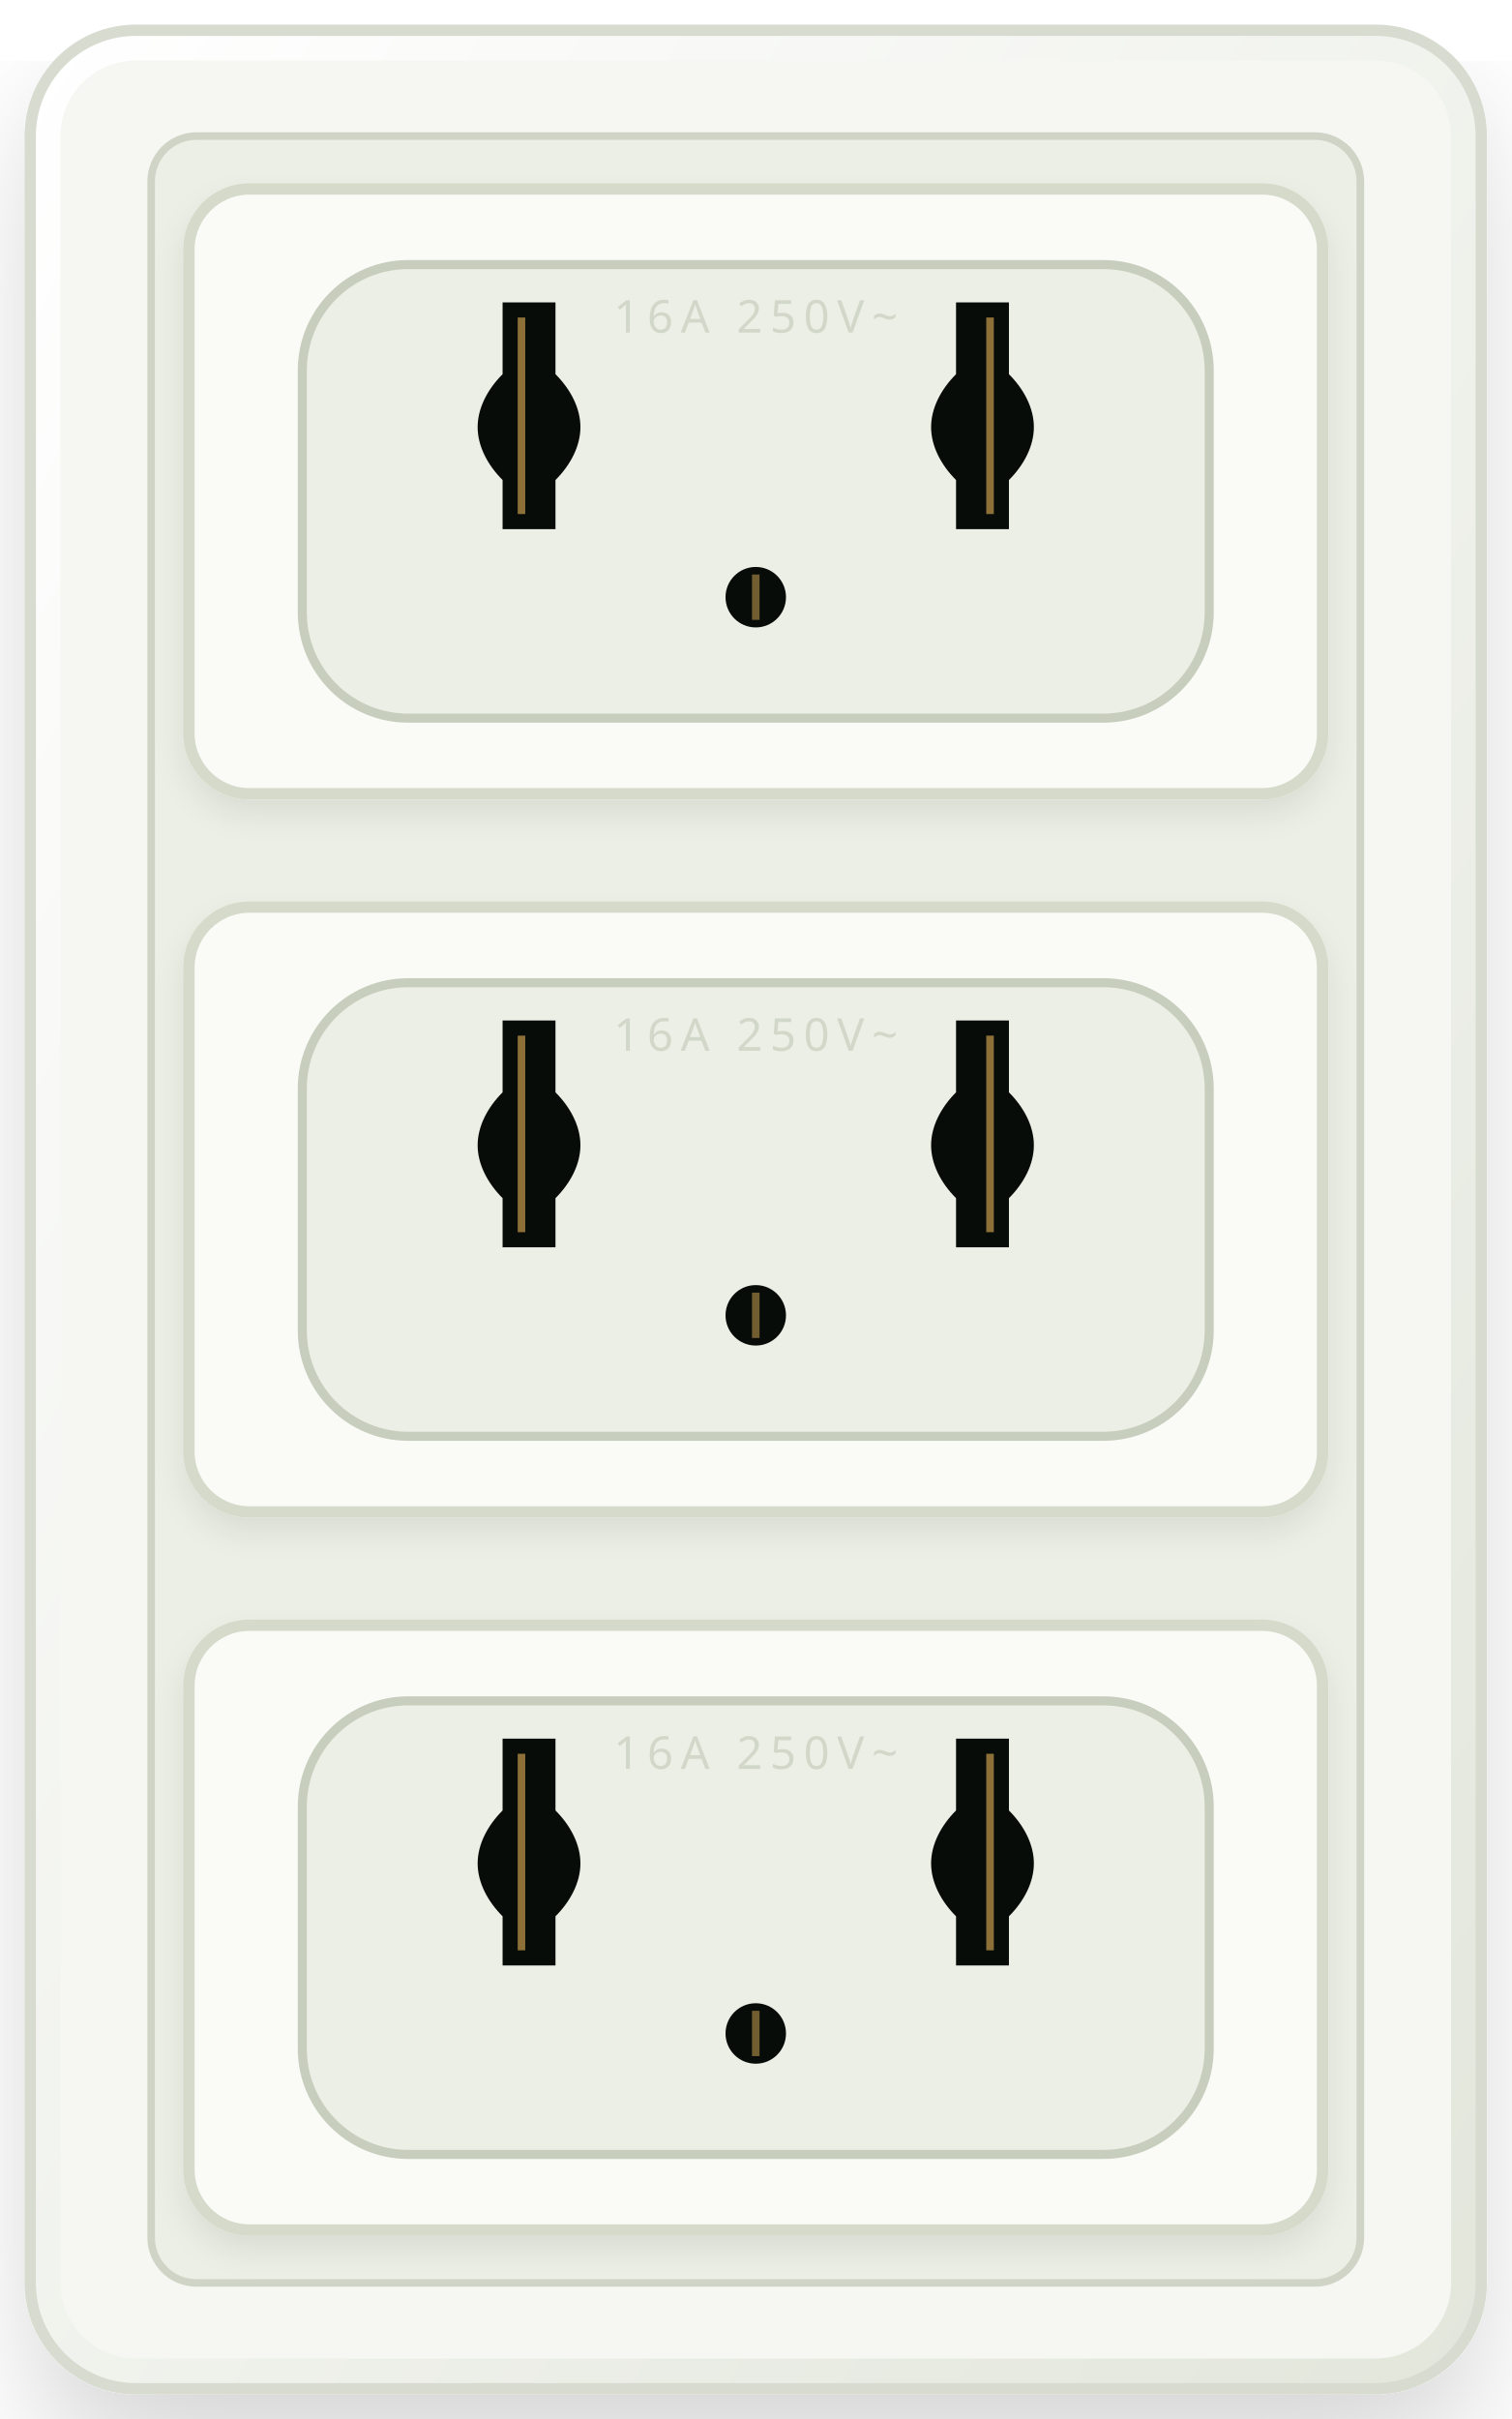
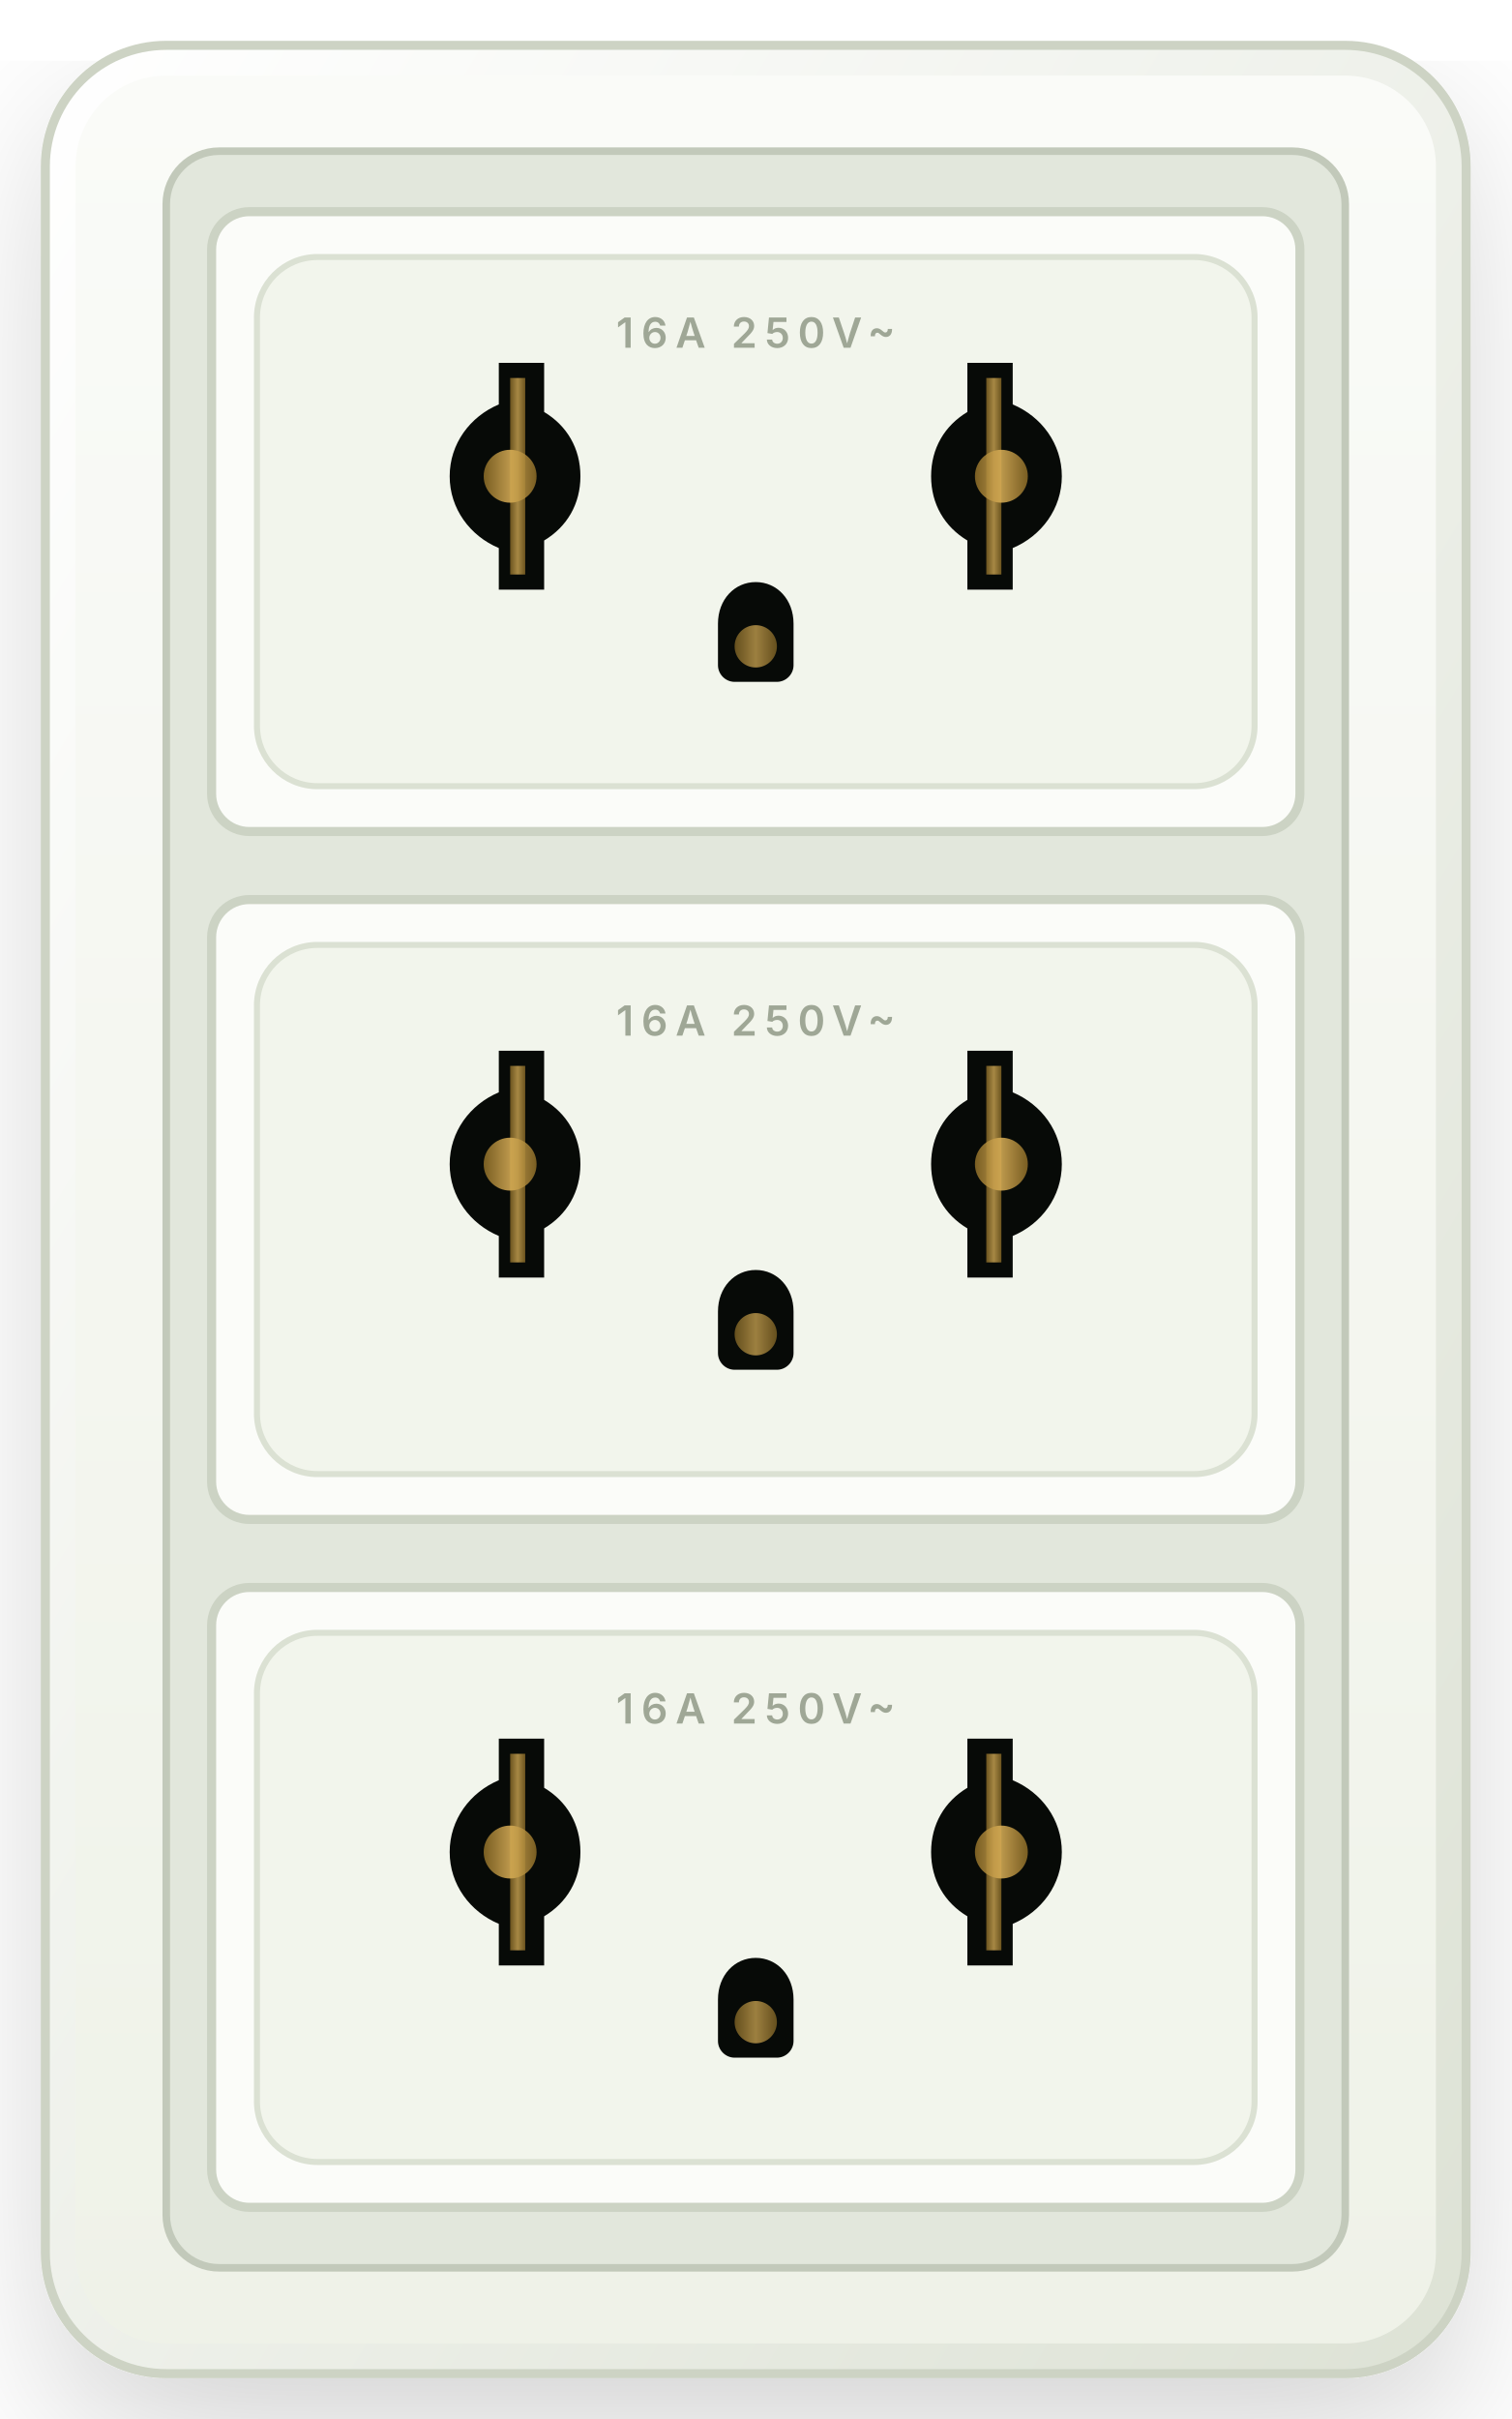
<svg xmlns="http://www.w3.org/2000/svg" viewBox="0 0 200 320" width="100%" height="100%">
  <defs>
-     <filter id="plate-shadow" x="-10%" y="-10%" width="125%" height="125%">
-       <feDropShadow dx="0" dy="8" stdDeviation="10" flood-color="rgba(0,0,0,0.18)" />
+     <filter id="plate-shadow" x="-15%" y="-10%" width="130%" height="130%">
+       <feDropShadow dx="0" dy="8" stdDeviation="12" flood-color="rgba(0,0,0,0.18)" />
    </filter>
-     <filter id="mod-shadow" x="-5%" y="-5%" width="110%" height="115%">
-       <feDropShadow dx="0" dy="2" stdDeviation="2" flood-color="rgba(0,0,0,0.08)" />
-     </filter>
-     <linearGradient id="plate-chamfer" x1="0%" y1="0%" x2="100%" y2="100%">
+     <linearGradient id="plate-bevel" x1="0%" y1="0%" x2="100%" y2="100%">
      <stop offset="0%" stop-color="#ffffff" />
-       <stop offset="100%" stop-color="#e2e6db" />
+       <stop offset="100%" stop-color="#dde2d5" />
+     </linearGradient>
+     <linearGradient id="plate-face" x1="0%" y1="0%" x2="0%" y2="100%">
+       <stop offset="0%" stop-color="#fafbf8" />
+       <stop offset="100%" stop-color="#eff2e8" />
+     </linearGradient>
+     <linearGradient id="brass" x1="0%" y1="0%" x2="100%" y2="0%">
+       <stop offset="0%" stop-color="#8d6d27" />
+       <stop offset="50%" stop-color="#dcb158" />
+       <stop offset="100%" stop-color="#8d6d27" />
    </linearGradient>
  </defs>
-   <rect x="4" y="4" width="192" height="312" rx="14" fill="url(#plate-chamfer)" stroke="#d8dcd0" stroke-width="1.5" filter="url(#plate-shadow)" />
-   <rect x="8" y="8" width="184" height="304" rx="10" fill="#f6f7f2" />
-   <rect x="20" y="18" width="160" height="284" rx="6" fill="#ecefe5" stroke="#cfd4c6" stroke-width="1" />
-   <g transform="translate(25, 25)">
-     <rect x="0" y="0" width="150" height="80" rx="8" fill="#fafbf7" stroke="#d5dacb" stroke-width="1.5" filter="url(#mod-shadow)" />
-     <rect x="15" y="10" width="120" height="60" rx="14" fill="#ebefe5" stroke="#c8cebe" stroke-width="1.2" />
-     <g transform="translate(45, 30)">
-       <path d="M-3.5,-15 L3.5,-15 L3.5,-5.5 C5.5,-3.5 6.8,-1 6.8,1.5 C6.8,4 5.5,6.5 3.5,8.5 L3.5,15 L-3.5,15 L-3.5,8.5 C-5.5,6.5 -6.8,4 -6.8,1.5 C-6.8,-1 -5.5,-3.5 -3.5,-5.5 Z" fill="#080c09" />
-       <line x1="-1" y1="-13" x2="-1" y2="13" stroke="#b89248" stroke-width="1" opacity="0.75" />
+   <rect x="6" y="6" width="188" height="308" rx="16" fill="url(#plate-bevel)" filter="url(#plate-shadow)" stroke="#cdd3c4" stroke-width="1.2" />
+   <rect x="10" y="10" width="180" height="300" rx="12" fill="url(#plate-face)" />
+   <rect x="22" y="20" width="156" height="280" rx="7" fill="#e2e7dc" stroke="#c2c9ba" stroke-width="1" />
+   <g>
+     <rect x="28" y="28" width="144" height="82" rx="5" fill="#fbfcf9" stroke="#ccd3c4" stroke-width="1.2" />
+     <rect x="34" y="34" width="132" height="70" rx="8" fill="#f2f5ec" stroke="#dbe1d3" stroke-width="0.8" />
+     <g transform="translate(69, 63)">
+       <path d="M-3,-15 h6 v6.5 c3,1.8 4.8,4.8 4.8,8.5 c0,3.7 -1.8,6.7 -4.8,8.5 v6.5 h-6 v-5.5 c-3.8,-1.6 -6.5,-5.2 -6.5,-9.5 c0,-4.3 2.7,-7.9 6.5,-9.5 z" fill="#070a07" />
+       <rect x="-1.5" y="-13" width="2" height="26" fill="url(#brass)" opacity="0.75" />
+       <circle cx="-1.5" cy="0" r="3.5" fill="url(#brass)" opacity="0.85" />
    </g>
-     <g transform="translate(105, 30)">
-       <path d="M-3.5,-15 L3.5,-15 L3.5,-5.5 C5.5,-3.5 6.8,-1 6.8,1.5 C6.8,4 5.5,6.5 3.5,8.5 L3.5,15 L-3.5,15 L-3.5,8.5 C-5.5,6.5 -6.8,4 -6.8,1.5 C-6.8,-1 -5.5,-3.5 -3.5,-5.5 Z" fill="#080c09" />
-       <line x1="1" y1="-13" x2="1" y2="13" stroke="#b89248" stroke-width="1" opacity="0.75" />
+     <g transform="translate(131, 63)">
+       <path d="M-3,-15 h6 v5.5 c3.8,1.6 6.5,5.2 6.5,9.5 c0,4.3 -2.7,7.9 -6.5,9.5 v5.5 h-6 v-6.5 c-3,-1.8 -4.8,-4.8 -4.8,-8.5 c0,-3.7 1.8,-6.7 4.8,-8.5 z" fill="#070a07" />
+       <rect x="-0.5" y="-13" width="2" height="26" fill="url(#brass)" opacity="0.75" />
+       <circle cx="1.5" cy="0" r="3.5" fill="url(#brass)" opacity="0.85" />
    </g>
-     <g transform="translate(75, 54)">
-       <circle cx="0" cy="0" r="4" fill="#080c09" />
-       <line x1="0" y1="-3" x2="0" y2="3" stroke="#b89248" stroke-width="1" opacity="0.6" />
+     <g transform="translate(100, 88)">
+       <path d="M-5,-5.5 c0,-3.2 2.2,-5.5 5,-5.5 c2.8,0 5,2.3 5,5.5 v5.5 c0,1.2 -1,2.2 -2.2,2.2 h-5.6 c-1.2,0 -2.2,-1 -2.2,-2.2 z" fill="#070a07" />
+       <circle cx="0" cy="-2.5" r="2.8" fill="url(#brass)" opacity="0.7" />
    </g>
-     <text x="75" y="19" text-anchor="middle" font-family="sans-serif" font-size="6" fill="#c8cebe" opacity="0.7" letter-spacing="1">16A 250V~</text>
+     <text x="100" y="46" text-anchor="middle" font-family="system-ui, -apple-system, sans-serif" font-size="5.5" font-weight="600" fill="#9fa796" letter-spacing="1">16A 250V~</text>
  </g>
-   <g transform="translate(25, 120)">
-     <rect x="0" y="0" width="150" height="80" rx="8" fill="#fafbf7" stroke="#d5dacb" stroke-width="1.5" filter="url(#mod-shadow)" />
-     <rect x="15" y="10" width="120" height="60" rx="14" fill="#ebefe5" stroke="#c8cebe" stroke-width="1.2" />
-     <g transform="translate(45, 30)">
-       <path d="M-3.5,-15 L3.5,-15 L3.5,-5.5 C5.5,-3.5 6.8,-1 6.8,1.5 C6.8,4 5.5,6.5 3.5,8.5 L3.5,15 L-3.5,15 L-3.5,8.5 C-5.5,6.5 -6.8,4 -6.8,1.5 C-6.8,-1 -5.5,-3.5 -3.5,-5.5 Z" fill="#080c09" />
-       <line x1="-1" y1="-13" x2="-1" y2="13" stroke="#b89248" stroke-width="1" opacity="0.75" />
+   <g>
+     <rect x="28" y="119" width="144" height="82" rx="5" fill="#fbfcf9" stroke="#ccd3c4" stroke-width="1.2" />
+     <rect x="34" y="125" width="132" height="70" rx="8" fill="#f2f5ec" stroke="#dbe1d3" stroke-width="0.8" />
+     <g transform="translate(69, 154)">
+       <path d="M-3,-15 h6 v6.5 c3,1.8 4.8,4.8 4.8,8.5 c0,3.7 -1.8,6.7 -4.8,8.5 v6.5 h-6 v-5.5 c-3.8,-1.6 -6.5,-5.2 -6.5,-9.5 c0,-4.3 2.7,-7.9 6.5,-9.5 z" fill="#070a07" />
+       <rect x="-1.5" y="-13" width="2" height="26" fill="url(#brass)" opacity="0.75" />
+       <circle cx="-1.5" cy="0" r="3.5" fill="url(#brass)" opacity="0.85" />
    </g>
-     <g transform="translate(105, 30)">
-       <path d="M-3.5,-15 L3.5,-15 L3.5,-5.5 C5.5,-3.5 6.8,-1 6.8,1.5 C6.8,4 5.5,6.5 3.5,8.5 L3.5,15 L-3.5,15 L-3.5,8.5 C-5.5,6.5 -6.8,4 -6.8,1.5 C-6.8,-1 -5.5,-3.5 -3.5,-5.5 Z" fill="#080c09" />
-       <line x1="1" y1="-13" x2="1" y2="13" stroke="#b89248" stroke-width="1" opacity="0.75" />
+     <g transform="translate(131, 154)">
+       <path d="M-3,-15 h6 v5.5 c3.8,1.6 6.5,5.2 6.5,9.5 c0,4.3 -2.7,7.9 -6.5,9.5 v5.5 h-6 v-6.5 c-3,-1.8 -4.8,-4.8 -4.8,-8.5 c0,-3.7 1.8,-6.7 4.8,-8.5 z" fill="#070a07" />
+       <rect x="-0.5" y="-13" width="2" height="26" fill="url(#brass)" opacity="0.75" />
+       <circle cx="1.5" cy="0" r="3.5" fill="url(#brass)" opacity="0.85" />
    </g>
-     <g transform="translate(75, 54)">
-       <circle cx="0" cy="0" r="4" fill="#080c09" />
-       <line x1="0" y1="-3" x2="0" y2="3" stroke="#b89248" stroke-width="1" opacity="0.6" />
+     <g transform="translate(100, 179)">
+       <path d="M-5,-5.5 c0,-3.2 2.2,-5.5 5,-5.5 c2.8,0 5,2.3 5,5.5 v5.5 c0,1.2 -1,2.2 -2.2,2.2 h-5.6 c-1.2,0 -2.2,-1 -2.2,-2.2 z" fill="#070a07" />
+       <circle cx="0" cy="-2.5" r="2.8" fill="url(#brass)" opacity="0.7" />
    </g>
-     <text x="75" y="19" text-anchor="middle" font-family="sans-serif" font-size="6" fill="#c8cebe" opacity="0.7" letter-spacing="1">16A 250V~</text>
+     <text x="100" y="137" text-anchor="middle" font-family="system-ui, -apple-system, sans-serif" font-size="5.5" font-weight="600" fill="#9fa796" letter-spacing="1">16A 250V~</text>
  </g>
-   <g transform="translate(25, 215)">
-     <rect x="0" y="0" width="150" height="80" rx="8" fill="#fafbf7" stroke="#d5dacb" stroke-width="1.5" filter="url(#mod-shadow)" />
-     <rect x="15" y="10" width="120" height="60" rx="14" fill="#ebefe5" stroke="#c8cebe" stroke-width="1.2" />
-     <g transform="translate(45, 30)">
-       <path d="M-3.5,-15 L3.5,-15 L3.5,-5.5 C5.5,-3.5 6.8,-1 6.8,1.5 C6.8,4 5.5,6.5 3.5,8.5 L3.5,15 L-3.5,15 L-3.5,8.5 C-5.5,6.5 -6.8,4 -6.8,1.5 C-6.8,-1 -5.5,-3.5 -3.5,-5.5 Z" fill="#080c09" />
-       <line x1="-1" y1="-13" x2="-1" y2="13" stroke="#b89248" stroke-width="1" opacity="0.75" />
+   <g>
+     <rect x="28" y="210" width="144" height="82" rx="5" fill="#fbfcf9" stroke="#ccd3c4" stroke-width="1.2" />
+     <rect x="34" y="216" width="132" height="70" rx="8" fill="#f2f5ec" stroke="#dbe1d3" stroke-width="0.8" />
+     <g transform="translate(69, 245)">
+       <path d="M-3,-15 h6 v6.5 c3,1.8 4.8,4.8 4.8,8.5 c0,3.7 -1.8,6.7 -4.8,8.5 v6.5 h-6 v-5.5 c-3.8,-1.6 -6.5,-5.2 -6.5,-9.5 c0,-4.3 2.7,-7.9 6.5,-9.5 z" fill="#070a07" />
+       <rect x="-1.5" y="-13" width="2" height="26" fill="url(#brass)" opacity="0.75" />
+       <circle cx="-1.5" cy="0" r="3.5" fill="url(#brass)" opacity="0.85" />
    </g>
-     <g transform="translate(105, 30)">
-       <path d="M-3.5,-15 L3.5,-15 L3.5,-5.5 C5.5,-3.5 6.8,-1 6.8,1.5 C6.8,4 5.5,6.5 3.5,8.5 L3.5,15 L-3.5,15 L-3.5,8.5 C-5.5,6.5 -6.8,4 -6.8,1.5 C-6.8,-1 -5.5,-3.5 -3.5,-5.5 Z" fill="#080c09" />
-       <line x1="1" y1="-13" x2="1" y2="13" stroke="#b89248" stroke-width="1" opacity="0.75" />
+     <g transform="translate(131, 245)">
+       <path d="M-3,-15 h6 v5.5 c3.8,1.6 6.5,5.2 6.5,9.5 c0,4.3 -2.7,7.9 -6.5,9.5 v5.5 h-6 v-6.5 c-3,-1.8 -4.8,-4.8 -4.8,-8.5 c0,-3.7 1.8,-6.7 4.8,-8.5 z" fill="#070a07" />
+       <rect x="-0.5" y="-13" width="2" height="26" fill="url(#brass)" opacity="0.75" />
+       <circle cx="1.5" cy="0" r="3.5" fill="url(#brass)" opacity="0.85" />
    </g>
-     <g transform="translate(75, 54)">
-       <circle cx="0" cy="0" r="4" fill="#080c09" />
-       <line x1="0" y1="-3" x2="0" y2="3" stroke="#b89248" stroke-width="1" opacity="0.6" />
+     <g transform="translate(100, 270)">
+       <path d="M-5,-5.5 c0,-3.2 2.2,-5.5 5,-5.5 c2.8,0 5,2.3 5,5.5 v5.5 c0,1.2 -1,2.2 -2.2,2.2 h-5.6 c-1.2,0 -2.2,-1 -2.2,-2.2 z" fill="#070a07" />
+       <circle cx="0" cy="-2.5" r="2.8" fill="url(#brass)" opacity="0.7" />
    </g>
-     <text x="75" y="19" text-anchor="middle" font-family="sans-serif" font-size="6" fill="#c8cebe" opacity="0.7" letter-spacing="1">16A 250V~</text>
+     <text x="100" y="228" text-anchor="middle" font-family="system-ui, -apple-system, sans-serif" font-size="5.5" font-weight="600" fill="#9fa796" letter-spacing="1">16A 250V~</text>
  </g>
</svg>
